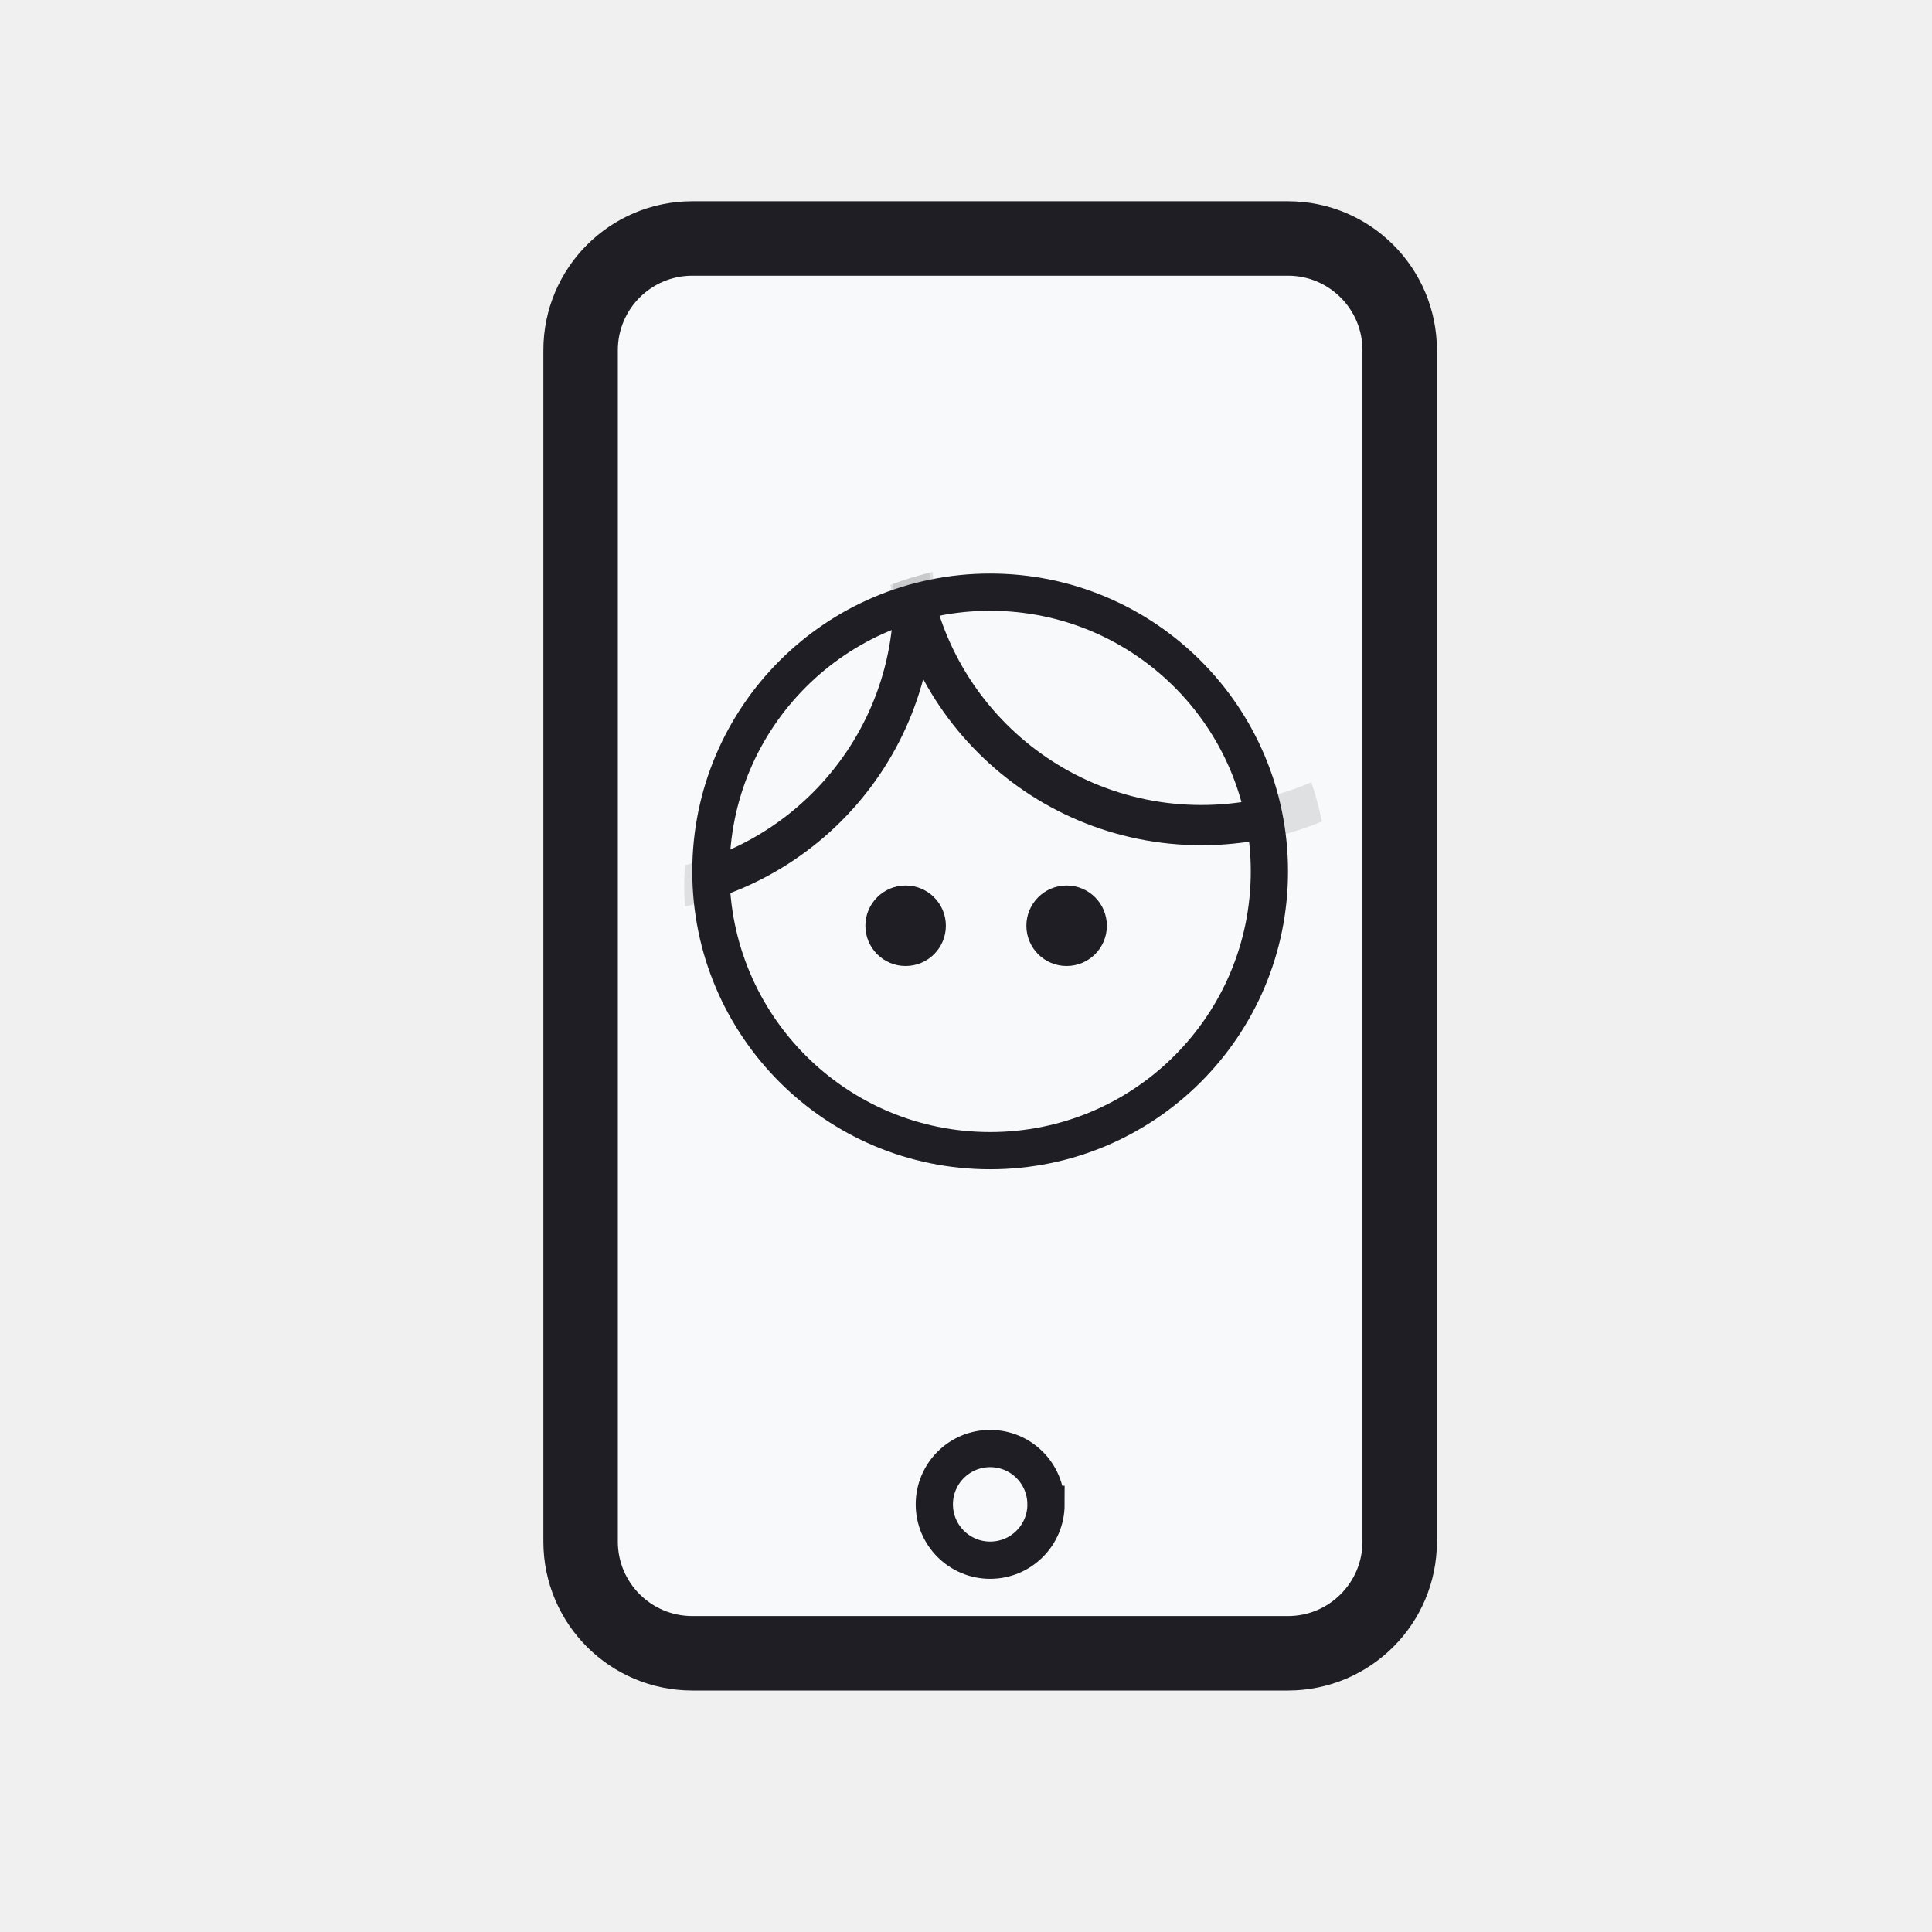
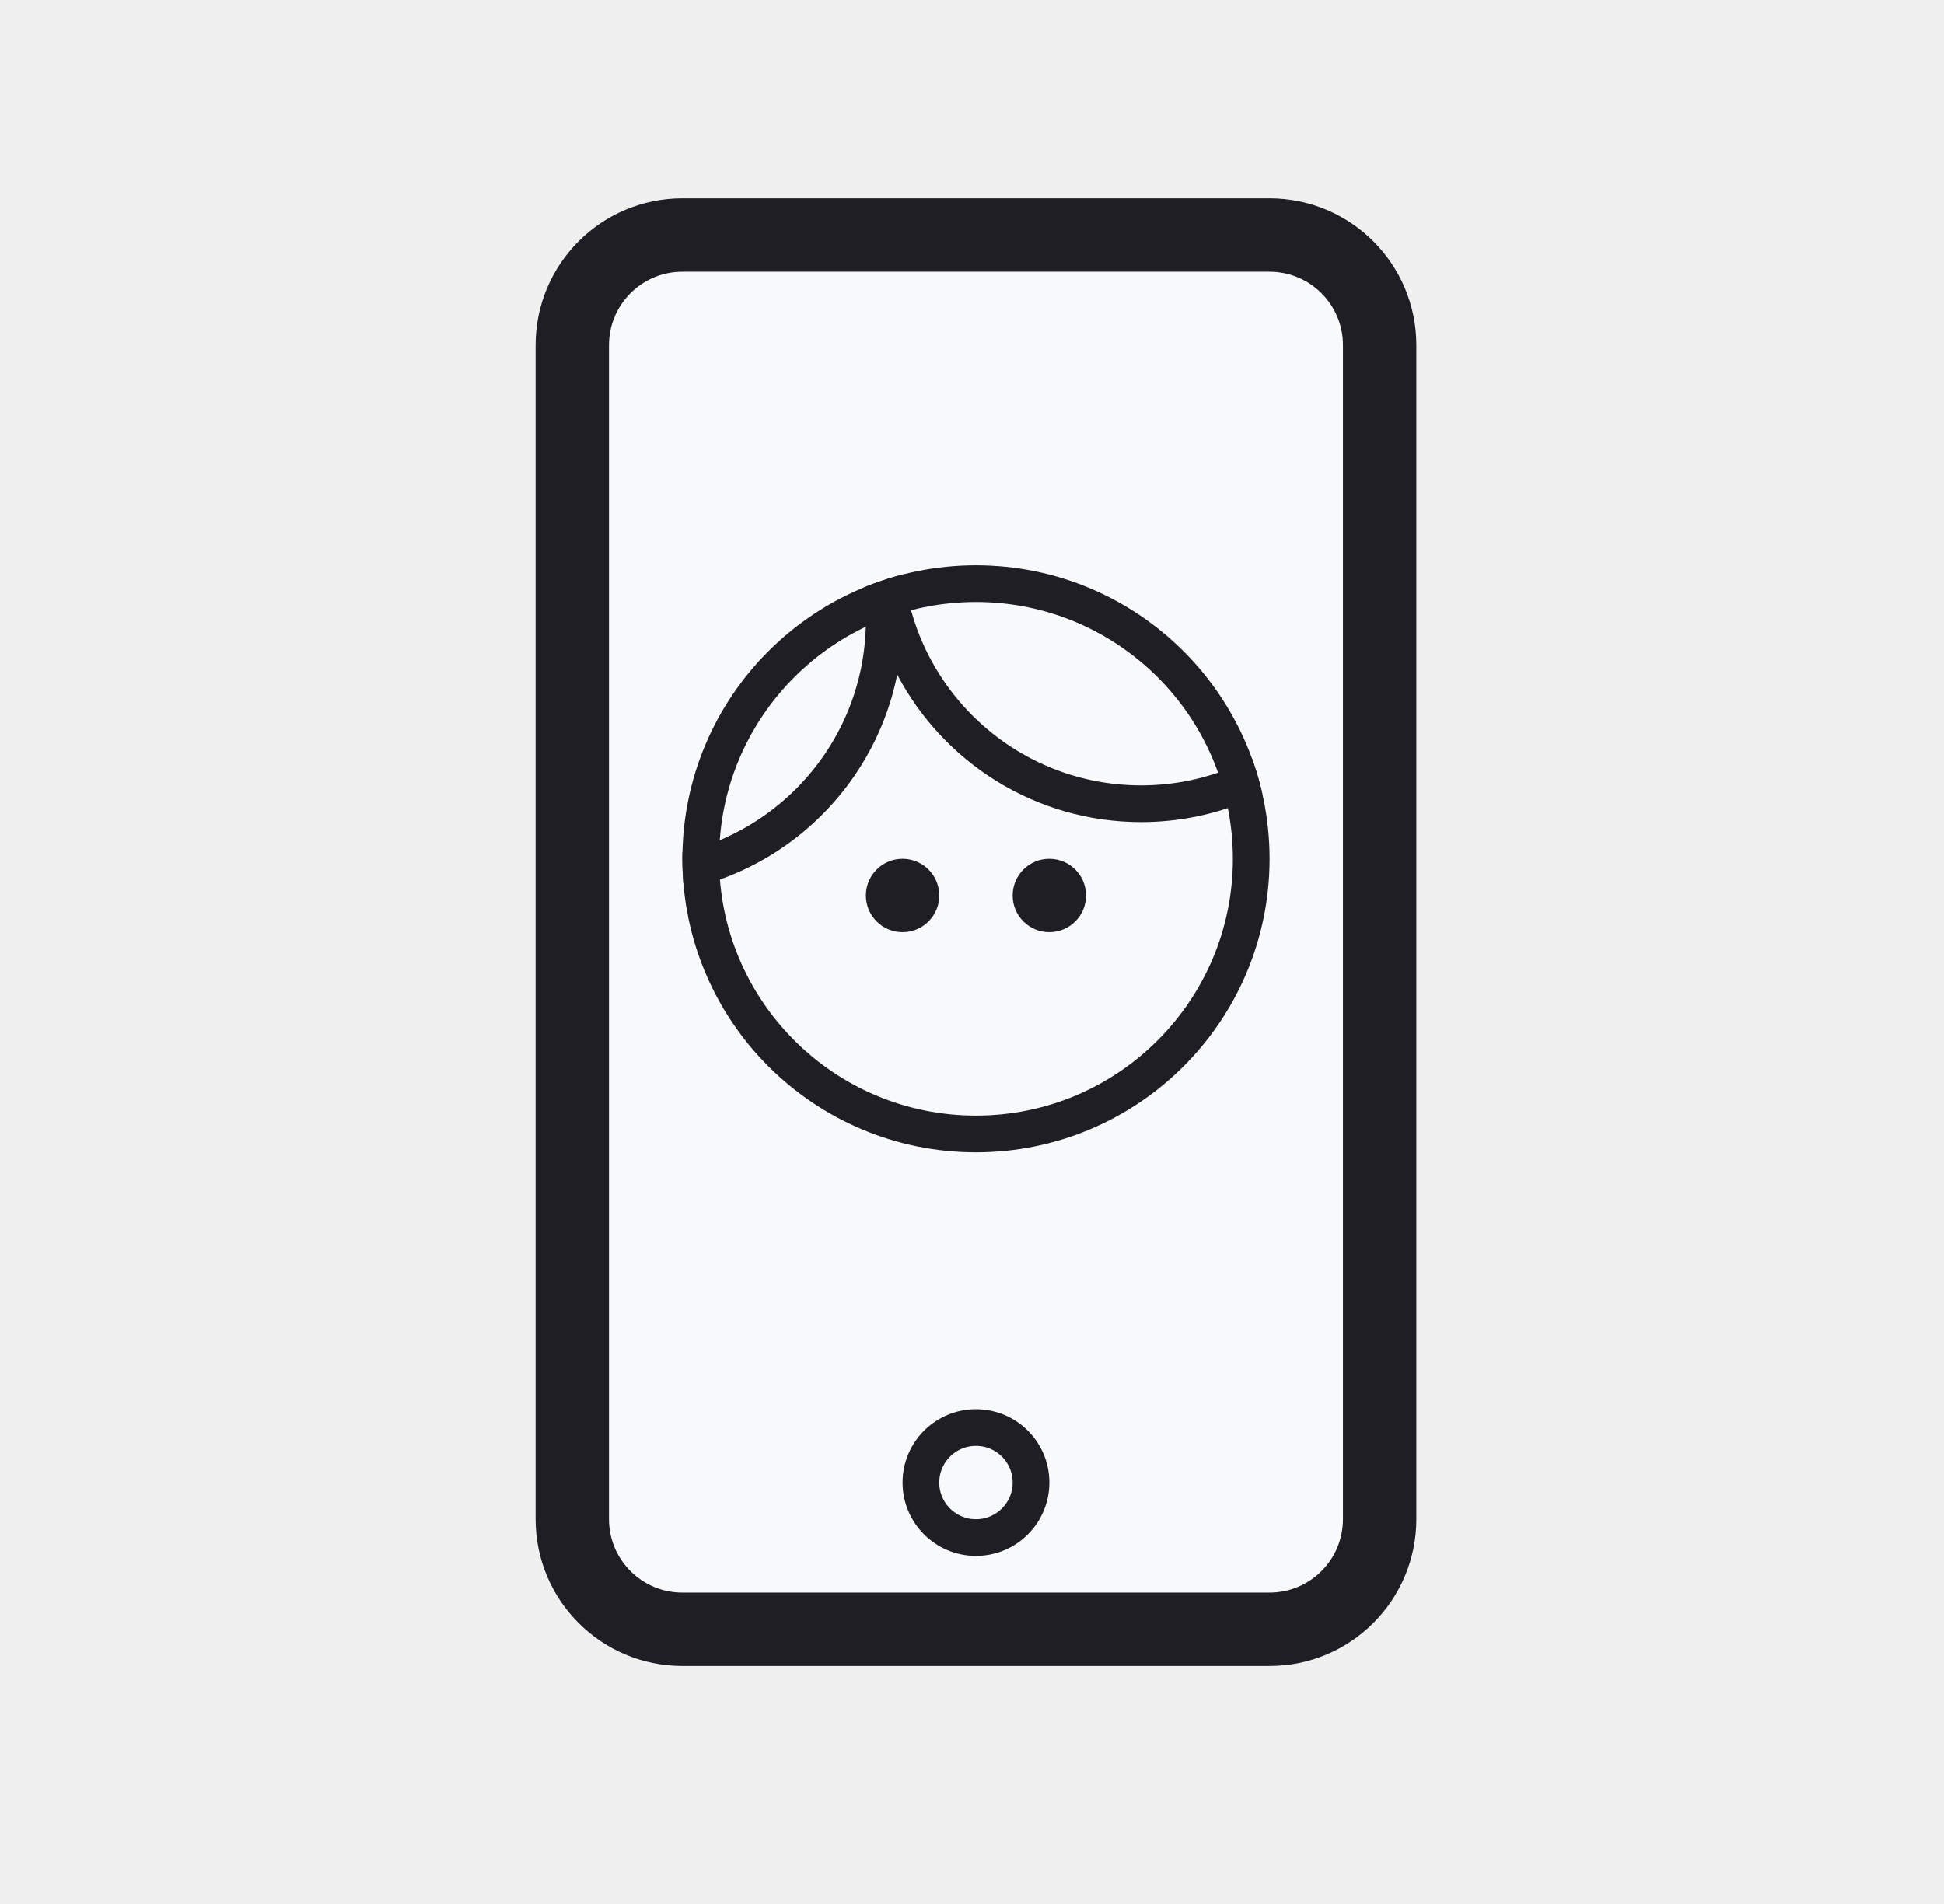
- <svg xmlns="http://www.w3.org/2000/svg" xmlns:xlink="http://www.w3.org/1999/xlink" viewBox="0 0 48 48">
-   <defs>
-     <circle id="a" cx="8" cy="8" r="7.5" />
-   </defs>
-   <g fill="none" fill-rule="evenodd">
-     <g fill-rule="nonzero" fill="#F7F9FA" stroke="#1E1E24">
-       <rect x="14.425" y="5.925" width="20.35" height="35.15" rx="2.775" stroke-width="1.85" />
-       <path d="M25.988 37.375a1.387 1.387 0 1 1-2.775 0 1.387 1.387 0 0 1 2.774 0zm5.55-15.725a6.938 6.938 0 1 1-13.876 0 6.938 6.938 0 0 1 13.876 0z" stroke-width=".925" />
-     </g>
-     <g transform="translate(17 14)" stroke="#1E1E24">
-       <mask id="b" fill="#fff">
-         <use xlink:href="#a" />
-       </mask>
-       <circle cx="12.85" cy="-.85" r="7.35" mask="url(#b)" />
-       <circle cx="-1.65" cy=".85" r="7.35" mask="url(#b)" />
-     </g>
-     <g fill="#1E1E24" fill-rule="nonzero">
-       <circle cx="22.5" cy="23" r="1" />
-       <circle cx="26.5" cy="23" r="1" />
+ <svg xmlns="http://www.w3.org/2000/svg" width="49" height="48" viewBox="0 0 49 48" fill="none">
+   <g clip-path="url(#clip0)">
+     <path fill-rule="evenodd" clip-rule="evenodd" d="M24.5 48C37.755 48 48.5 37.255 48.5 24C48.5 10.745 37.755 0 24.5 0C11.245 0 0.5 10.745 0.5 24C0.5 37.255 11.245 48 24.5 48Z" fill="transparent" />
+     <rect x="14.425" y="5.925" width="20.35" height="35.15" rx="2.775" fill="#F7F9FA" stroke="#1E1E24" stroke-width="1.85" />
+     <path d="M25.988 37.375C25.988 38.141 25.366 38.763 24.6 38.763C23.834 38.763 23.212 38.141 23.212 37.375C23.212 36.609 23.834 35.988 24.6 35.988C25.366 35.988 25.988 36.609 25.988 37.375Z" fill="#F7F9FA" stroke="#1E1E24" stroke-width="0.925" />
+     <path d="M31.538 21.65C31.538 25.482 28.431 28.587 24.6 28.587C20.768 28.587 17.663 25.482 17.663 21.65C17.663 17.819 20.768 14.713 24.6 14.713C28.431 14.713 31.538 17.819 31.538 21.65Z" fill="#F7F9FA" stroke="#1E1E24" stroke-width="0.925" />
+     <mask id="mask0" mask-type="alpha" maskUnits="userSpaceOnUse" x="17" y="14" width="15" height="16">
+       <path d="M31.538 21.65C31.538 25.482 28.431 28.587 24.6 28.587C20.768 28.587 17.663 25.482 17.663 21.65C17.663 17.819 20.768 14.713 24.6 14.713C28.431 14.713 31.538 17.819 31.538 21.65Z" fill="white" stroke="white" stroke-width="0.925" />
+     </mask>
+     <g mask="url(#mask0)">
+       <path fill-rule="evenodd" clip-rule="evenodd" d="M26.45 23.5C26.961 23.5 27.375 23.086 27.375 22.575C27.375 22.064 26.961 21.65 26.45 21.65C25.939 21.65 25.525 22.064 25.525 22.575C25.525 23.086 25.939 23.5 26.45 23.5Z" fill="#1E1E24" />
+       <path fill-rule="evenodd" clip-rule="evenodd" d="M22.75 23.5C23.261 23.5 23.675 23.086 23.675 22.575C23.675 22.064 23.261 21.65 22.75 21.65C22.239 21.65 21.825 22.064 21.825 22.575C21.825 23.086 22.239 23.5 22.75 23.5Z" fill="#1E1E24" />
+       <path fill-rule="evenodd" clip-rule="evenodd" d="M34.775 13.787C34.775 17.108 32.083 19.8 28.762 19.8C25.442 19.8 22.75 17.108 22.75 13.787C22.75 10.467 25.442 7.775 28.762 7.775C32.083 7.775 34.775 10.467 34.775 13.787ZM28.762 20.725C32.594 20.725 35.7 17.619 35.7 13.787C35.7 9.956 32.594 6.85 28.762 6.85C25.399 6.85 22.595 9.243 21.96 12.419C20.8 10.208 18.482 8.7 15.812 8.7C11.981 8.7 8.875 11.806 8.875 15.637C8.875 19.469 11.981 22.575 15.812 22.575C19.176 22.575 21.98 20.182 22.615 17.006C23.775 19.217 26.093 20.725 28.762 20.725ZM21.825 15.637C21.825 18.958 19.133 21.65 15.812 21.65C12.492 21.65 9.8 18.958 9.8 15.637C9.8 12.317 12.492 9.625 15.812 9.625C19.133 9.625 21.825 12.317 21.825 15.637Z" fill="#1E1E24" />
    </g>
  </g>
+   <defs>
+     <clipPath id="clip0">
+       <rect width="48" height="48" fill="white" transform="translate(0.5)" />
+     </clipPath>
+   </defs>
</svg>
